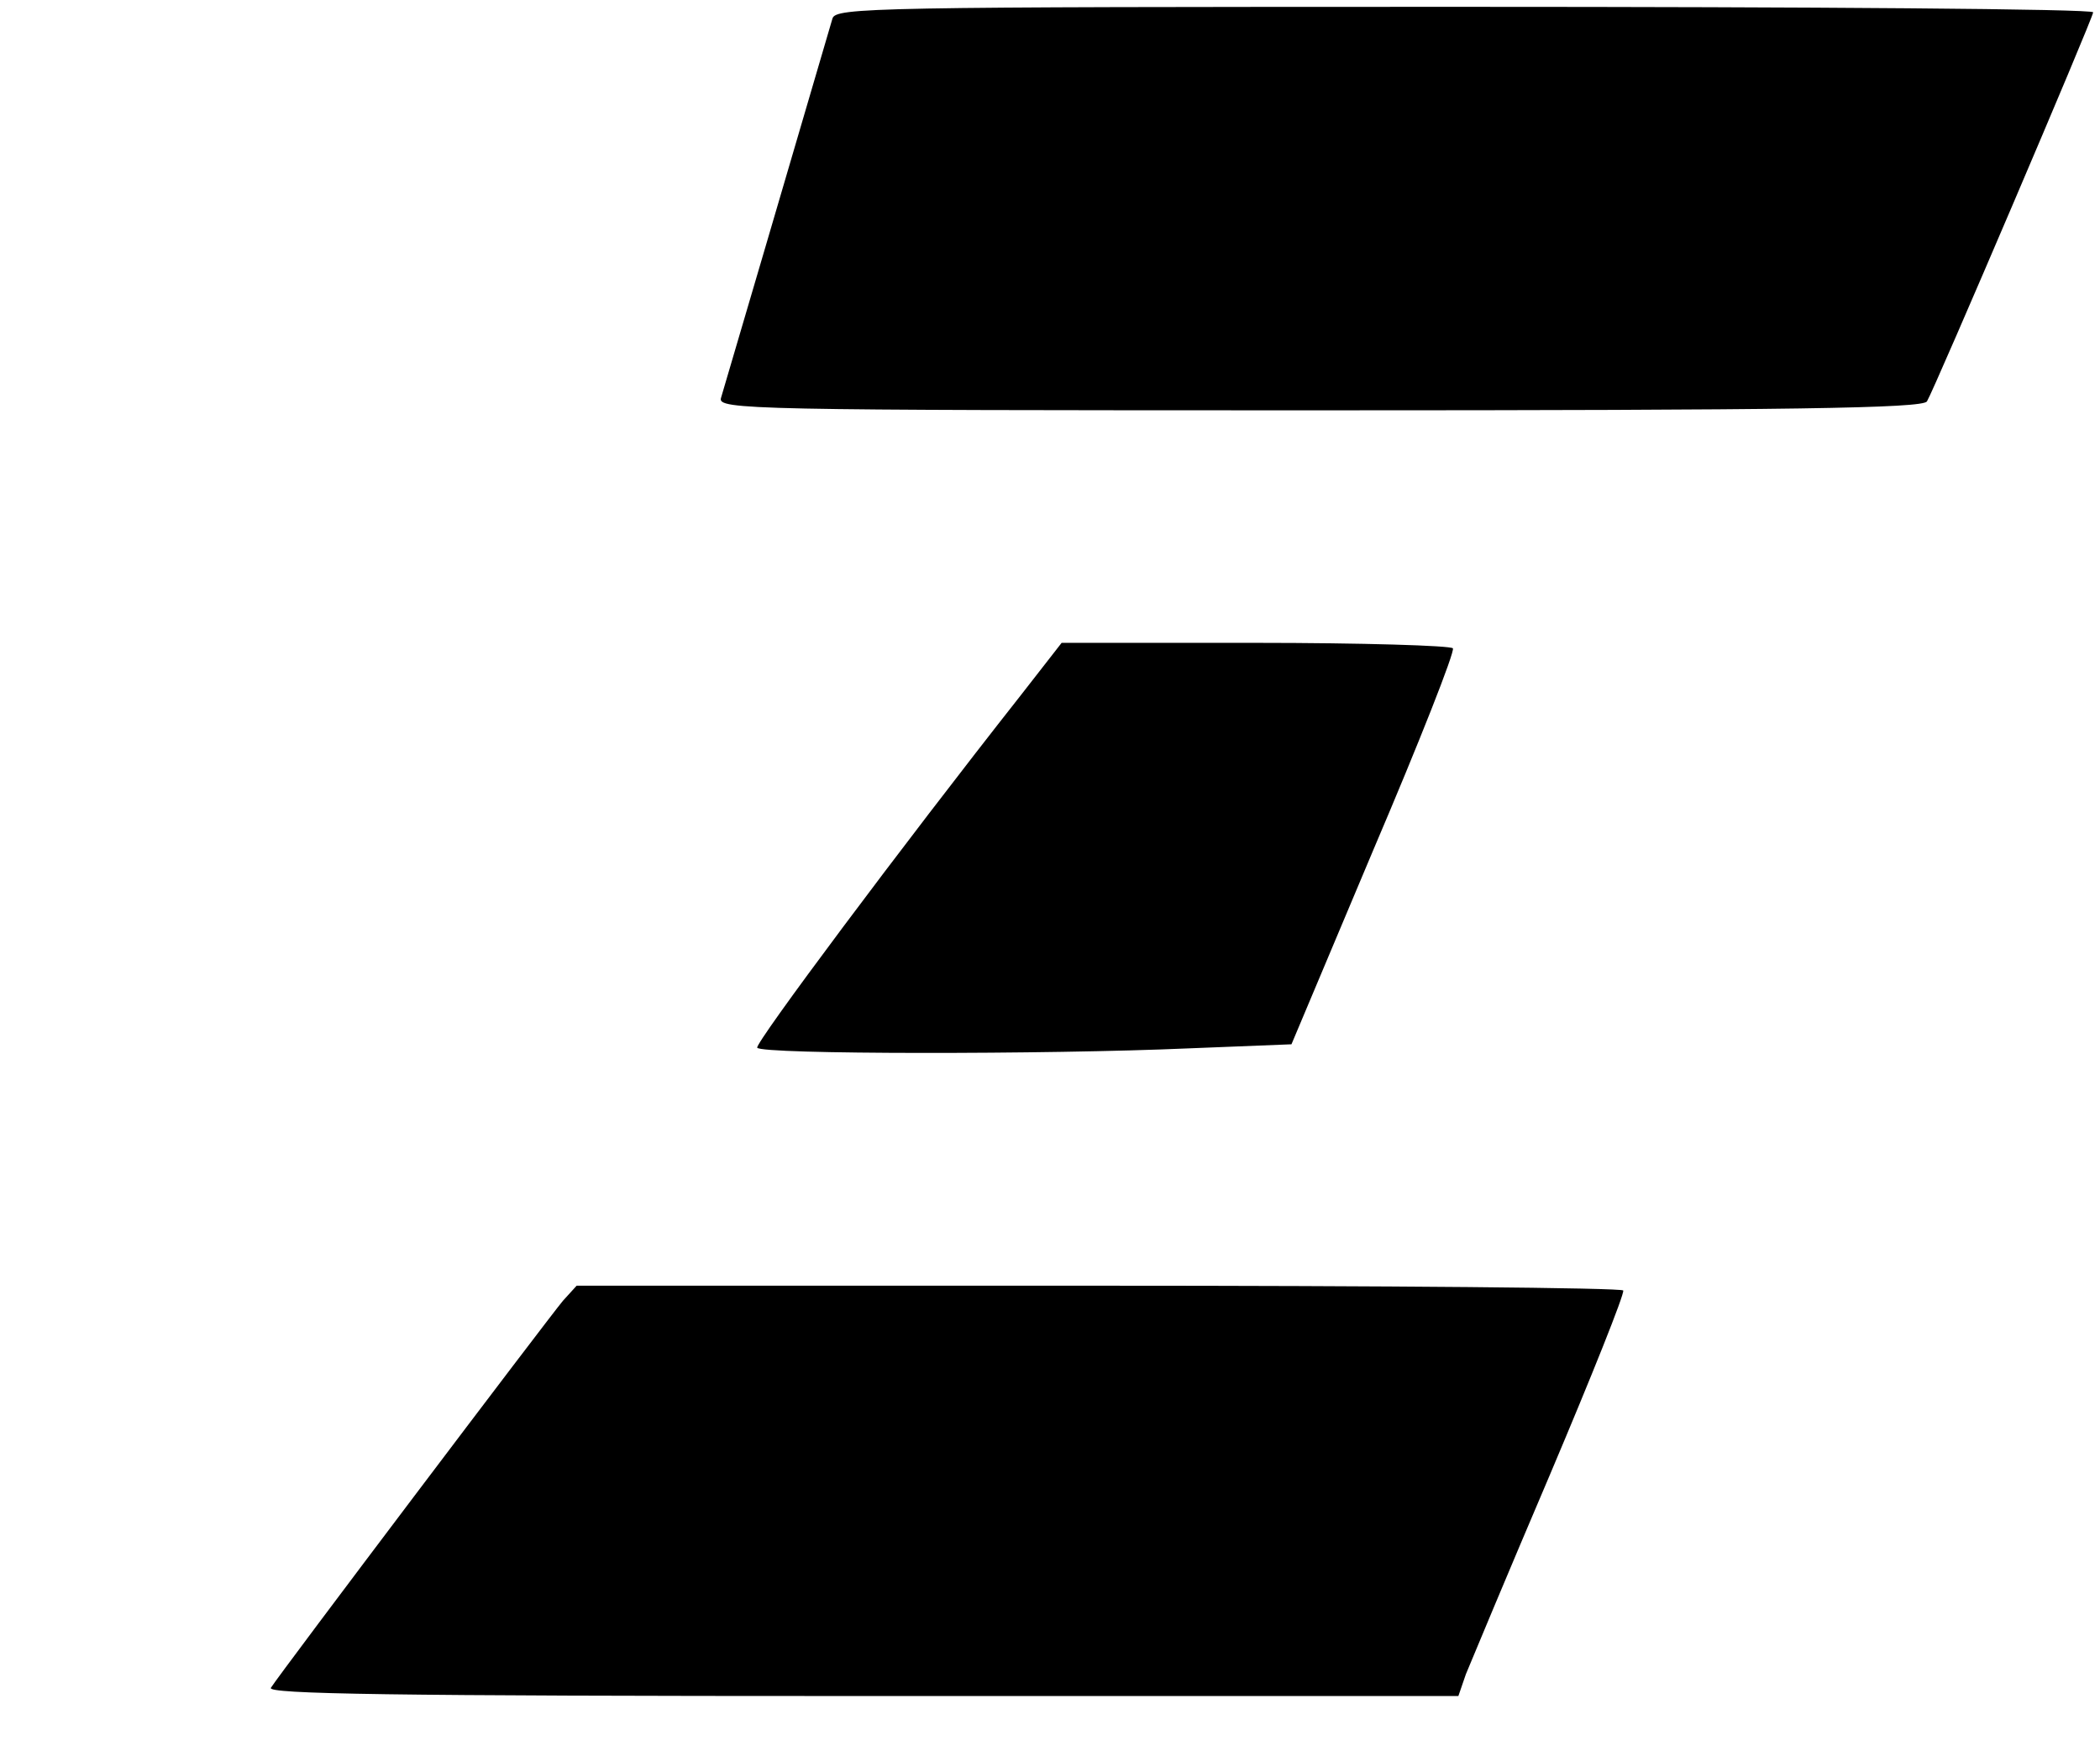
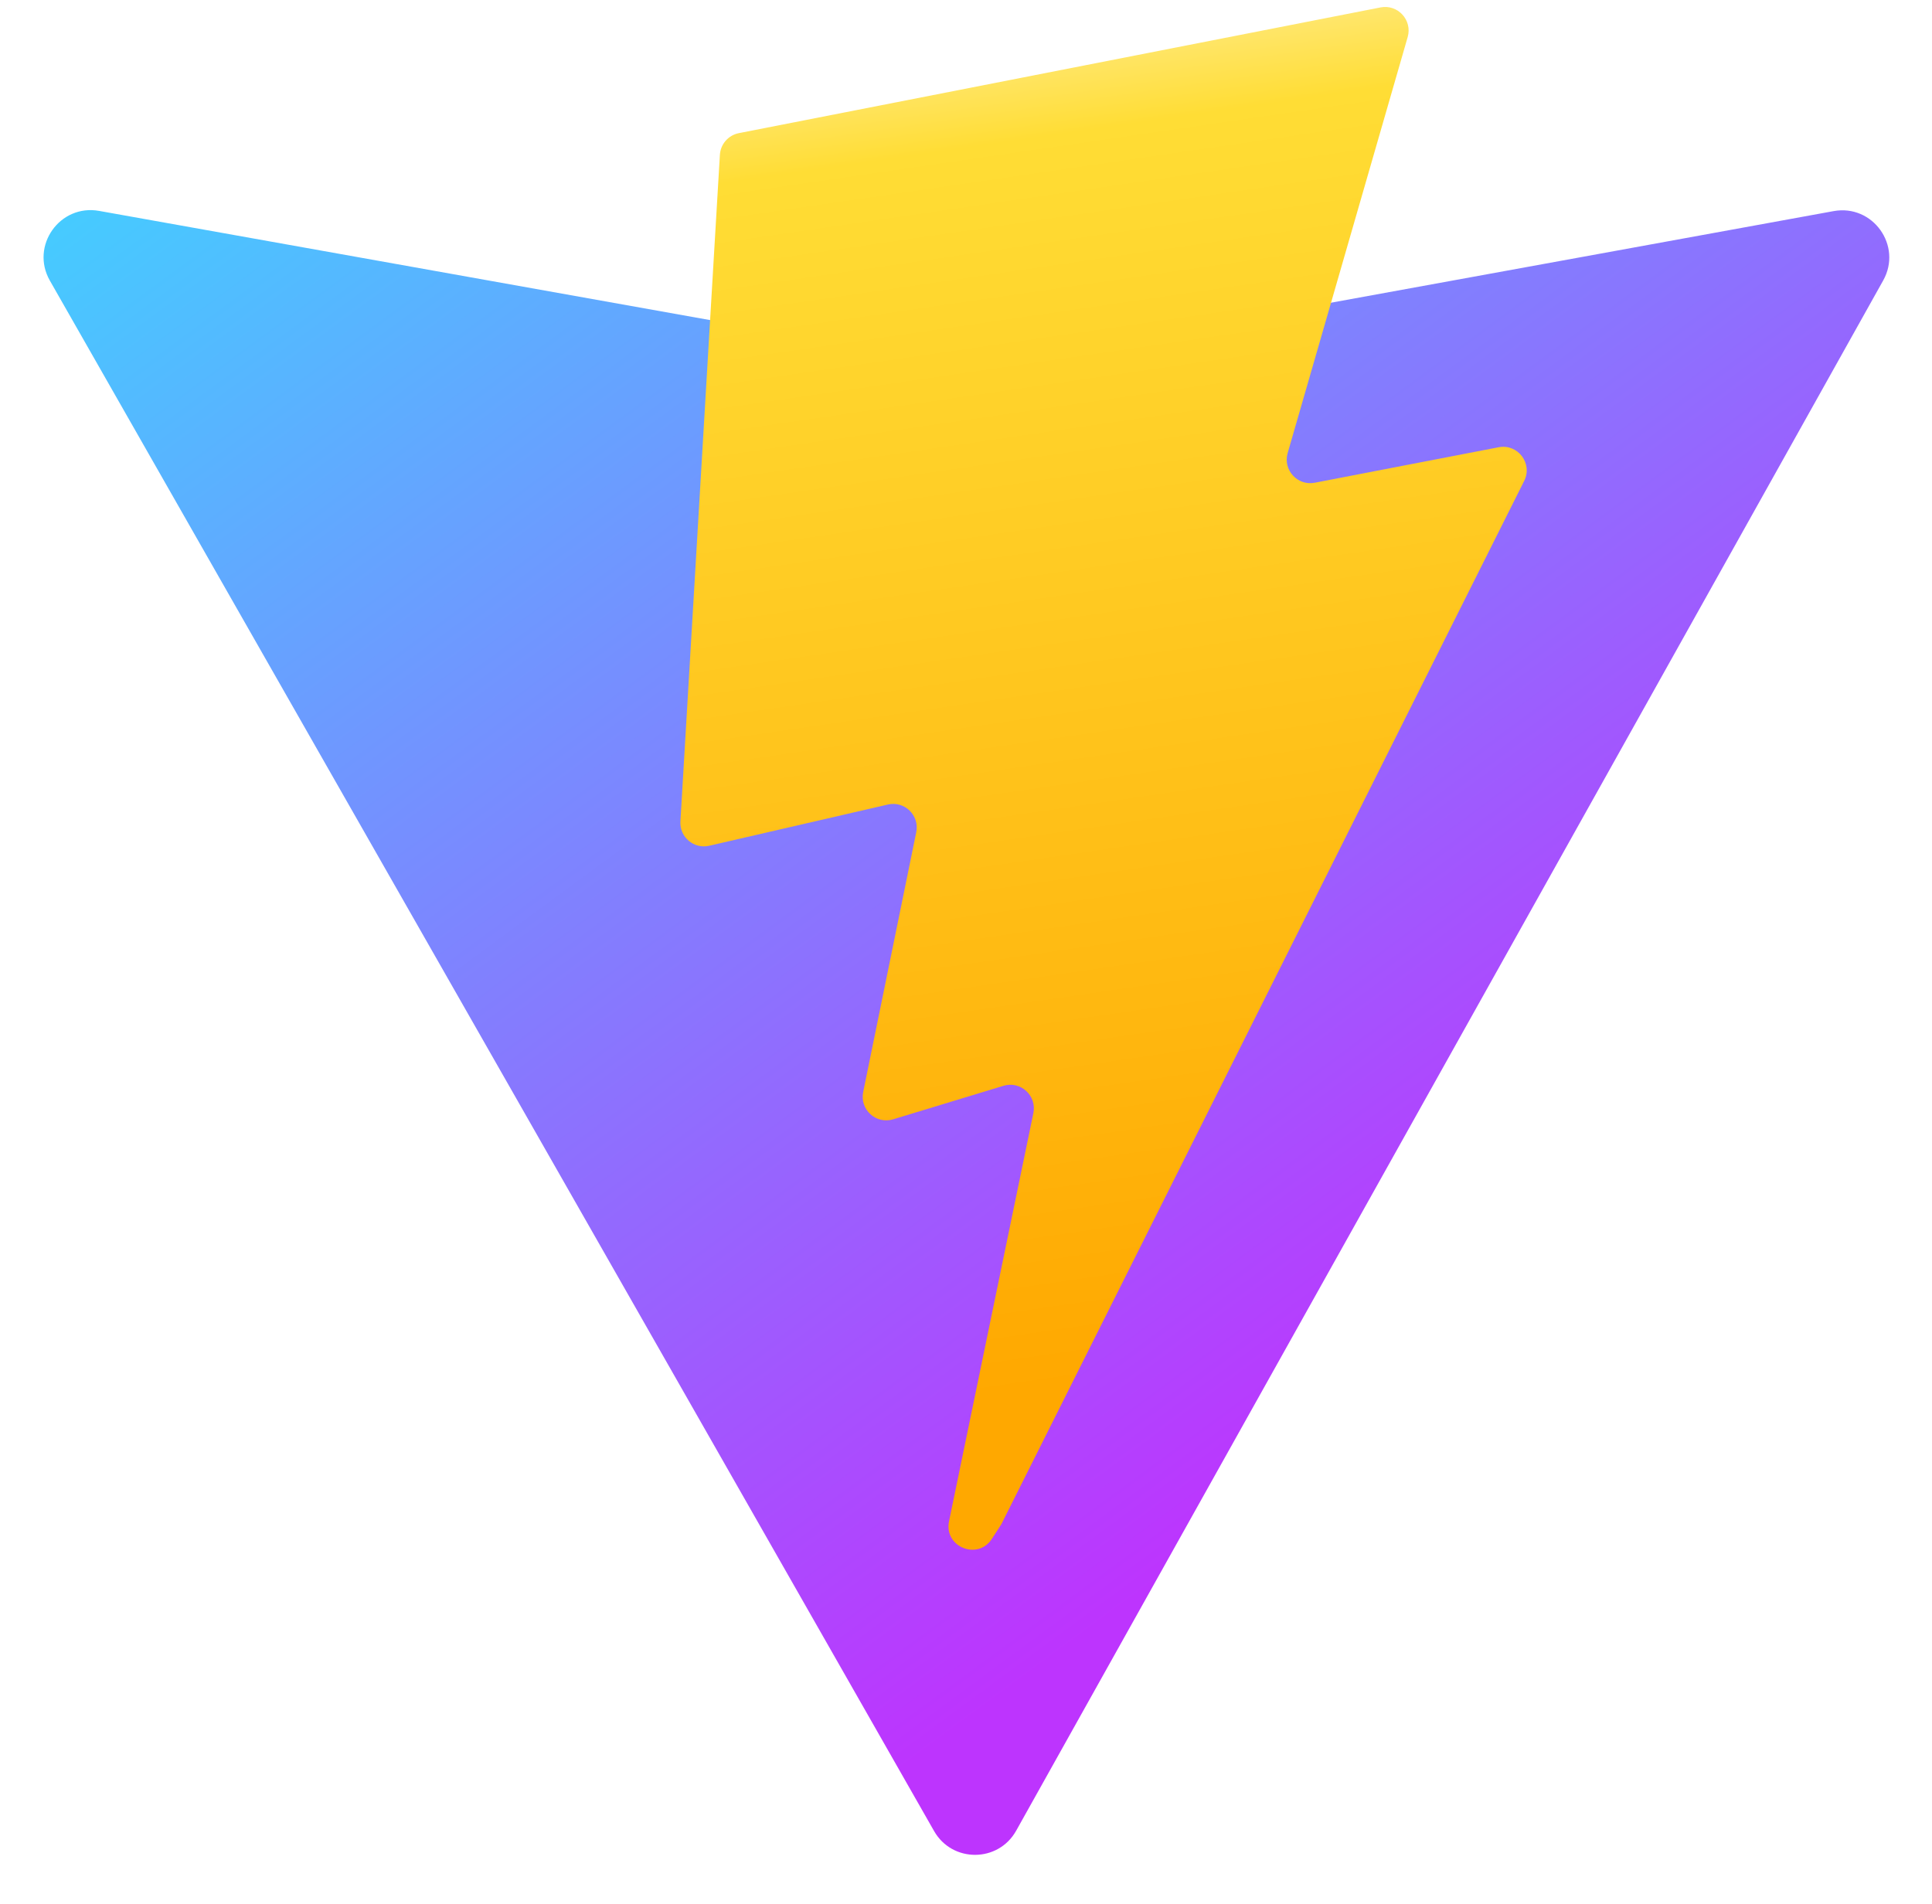
- <svg xmlns="http://www.w3.org/2000/svg" version="1.0" width="307pt" height="256pt" viewBox="0 0 307 256" preserveAspectRatio="xMidYMid meet">
-   <g transform="translate(0,256) scale(0.1,-0.1)" fill="#000000" stroke="none">
-     <path d="M1217 2533 c-46 -157 -159 -542 -163 -555 -5 -17 41 -18 875 -18 693 0 881 3 888 13 11 18 243 561 243 569 0 5 -413 8 -919 8 -866 0 -919 -1 -924 -17z" />
-     <path d="M1492 1543 c-174 -221 -389 -509 -385 -515 5 -10 425 -10 630 -1 l151 6 120 285 c67 157 119 289 116 294 -3 4 -133 8 -288 8 l-284 0 -60 -77z" />
-     <path d="M823 658 c-21 -25 -414 -545 -427 -566 -6 -9 170 -12 864 -12 l872 0 11 32 c7 17 62 149 123 292 61 144 109 264 107 269 -2 4 -347 7 -767 7 l-763 0 -20 -22z" />
-   </g>
+ <svg xmlns="http://www.w3.org/2000/svg" width="410" height="404" viewBox="0 0 410 404" fill="none">
+   <path d="M399.641 59.525L215.643 388.545C211.844 395.338 202.084 395.378 198.228 388.618L10.582 59.556C6.381 52.19 12.68 43.267 21.028 44.759L205.223 77.682C206.398 77.892 207.601 77.89 208.776 77.676L389.119 44.806C397.439 43.289 403.768 52.143 399.641 59.525Z" fill="url(#paint0_linear)" />
+   <path d="M292.965 1.574L156.801 28.255C154.563 28.694 152.906 30.59 152.771 32.866L144.395 174.33C144.198 177.662 147.258 180.248 150.51 179.498L188.42 170.749C191.967 169.931 195.172 173.055 194.443 176.622L183.18 231.775C182.422 235.487 185.907 238.661 189.532 237.56L212.947 230.446C216.577 229.344 220.065 232.527 219.297 236.242L201.398 322.875C200.278 328.294 207.486 331.249 210.492 326.603L212.5 323.5L323.454 102.072C325.312 98.365 322.108 94.137 318.036 94.923L279.014 102.454C275.347 103.161 272.227 99.746 273.262 96.158L298.731 7.867C299.767 4.273 296.636 0.855 292.965 1.574Z" fill="url(#paint1_linear)" />
+   <defs>
+     <linearGradient id="paint0_linear" x1="6" y1="33" x2="235" y2="344" gradientUnits="userSpaceOnUse">
+       <stop stop-color="#41D1FF" />
+       <stop offset="1" stop-color="#BD34FE" />
+     </linearGradient>
+     <linearGradient id="paint1_linear" x1="194.651" y1="8.818" x2="236.076" y2="292.989" gradientUnits="userSpaceOnUse">
+       <stop stop-color="#FFEA83" />
+       <stop offset="0.083" stop-color="#FFDD35" />
+       <stop offset="1" stop-color="#FFA800" />
+     </linearGradient>
+   </defs>
</svg>
